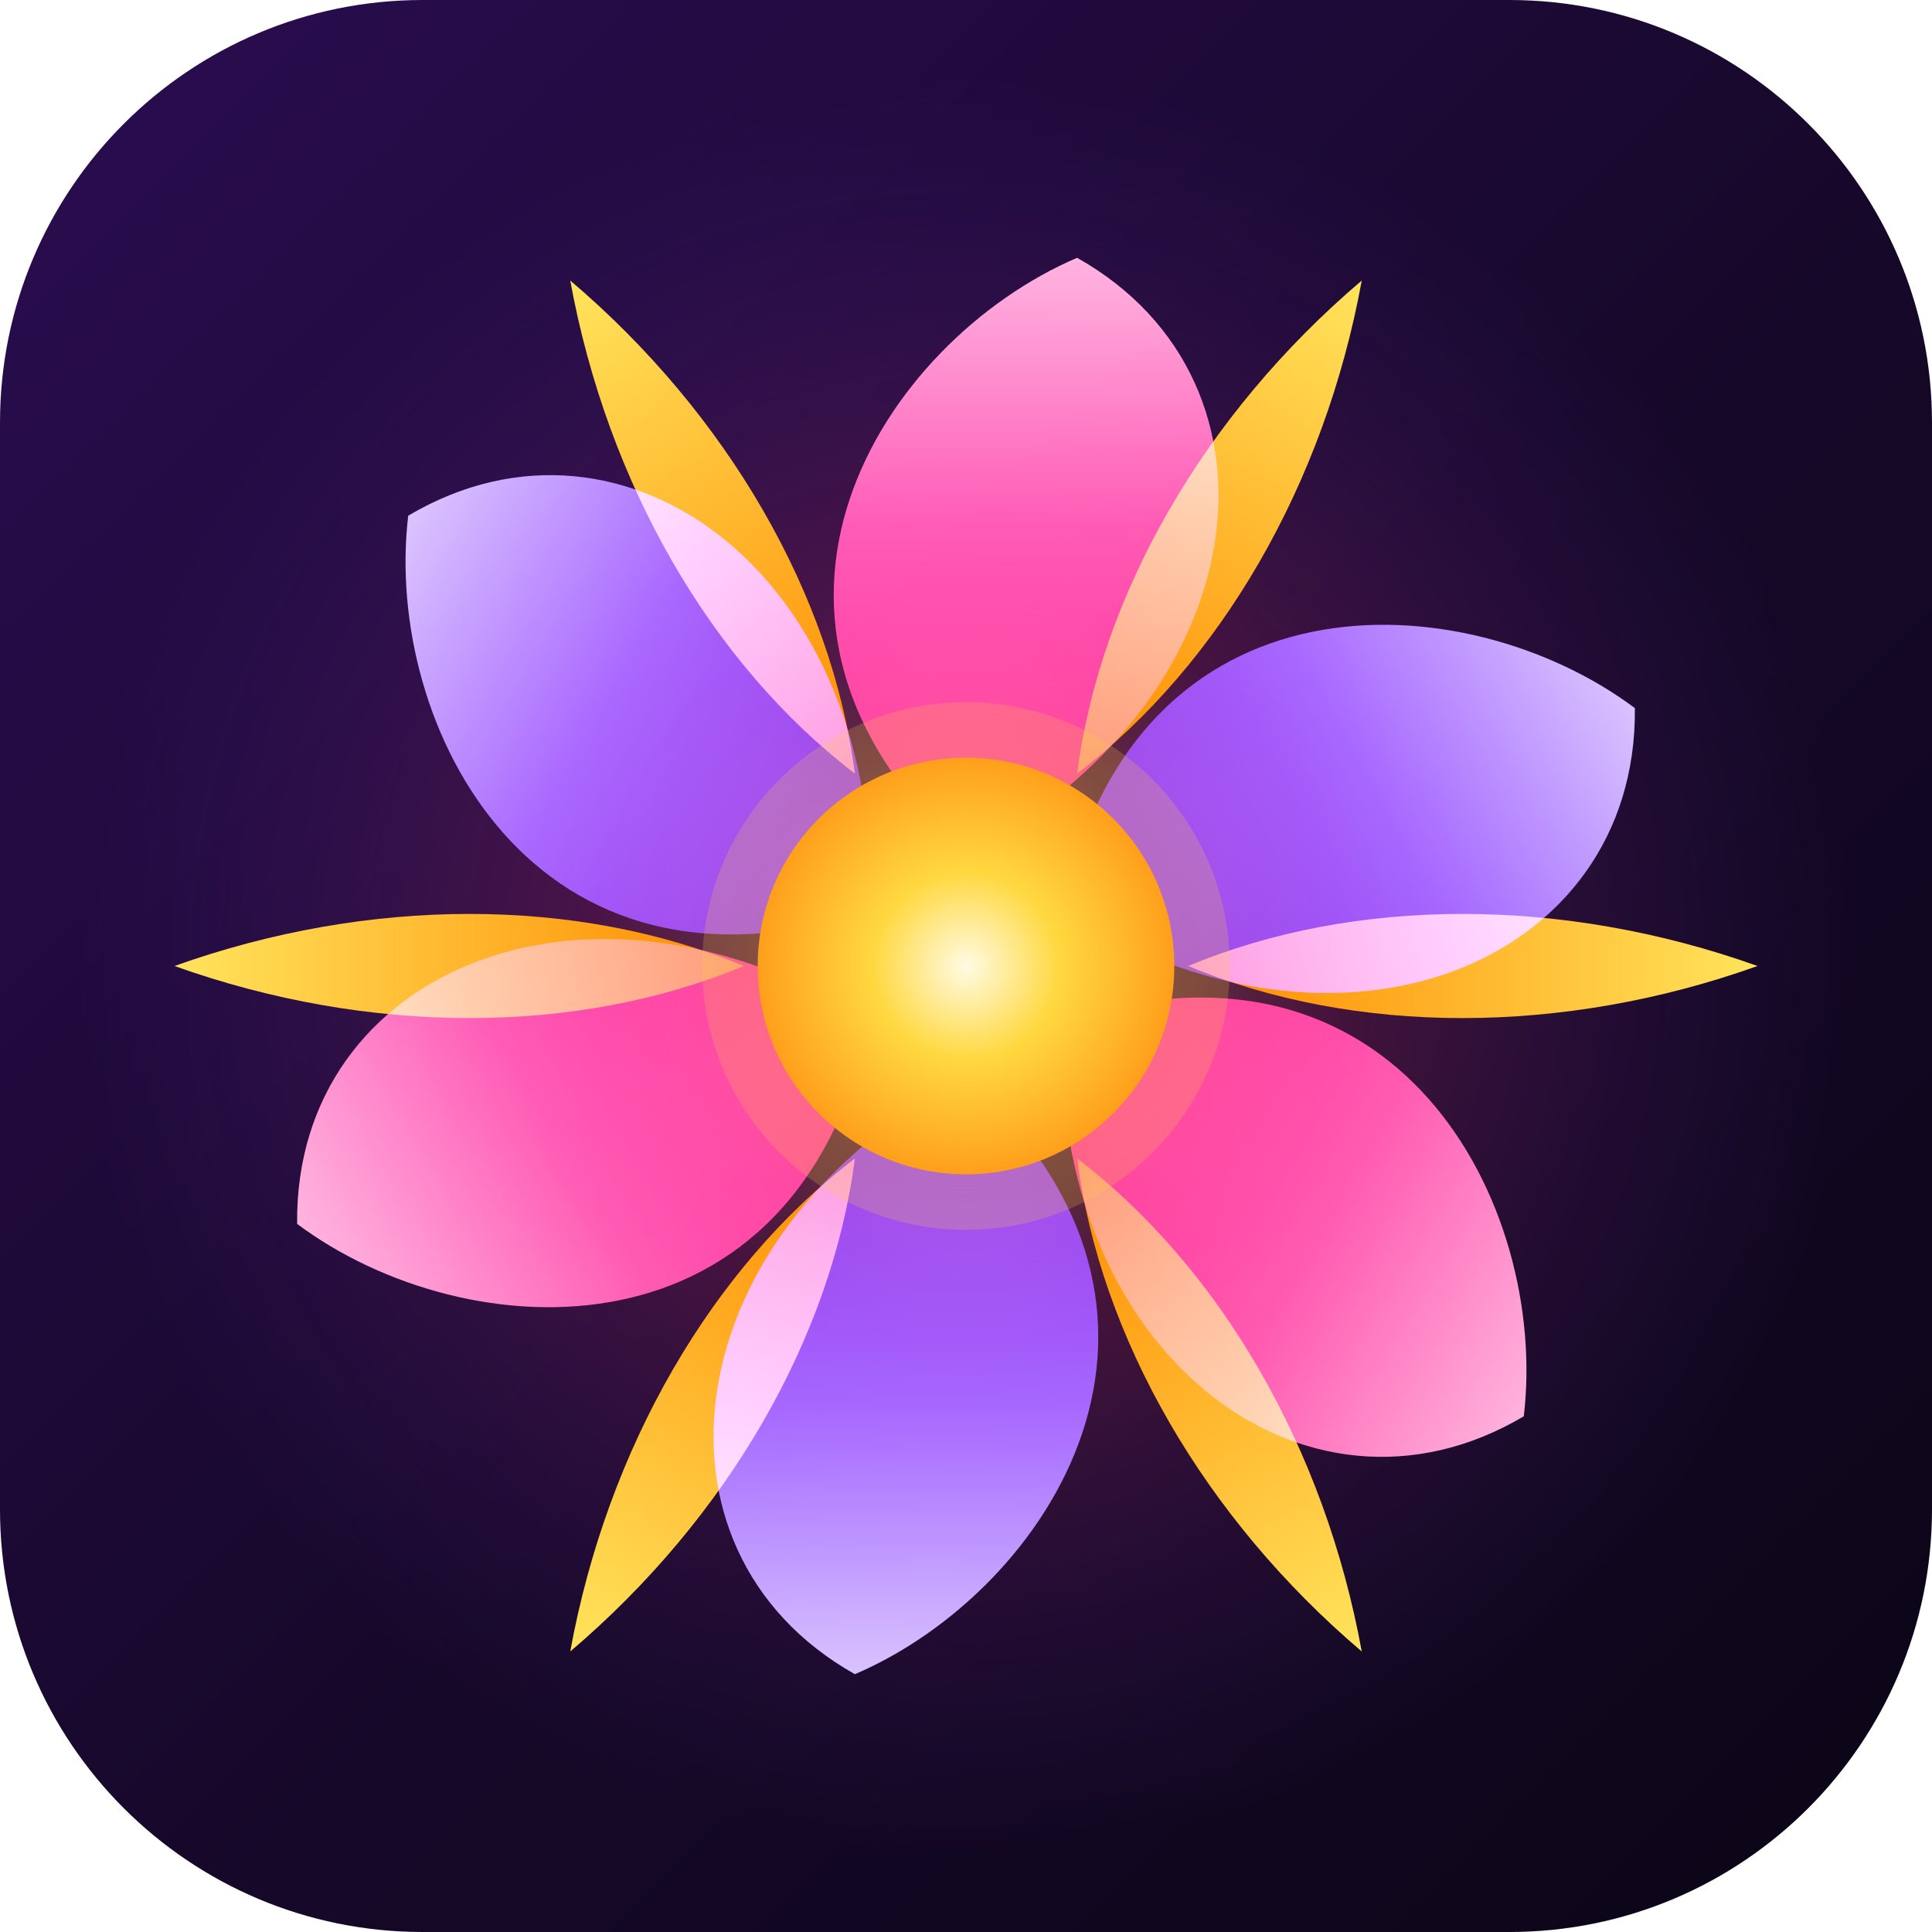
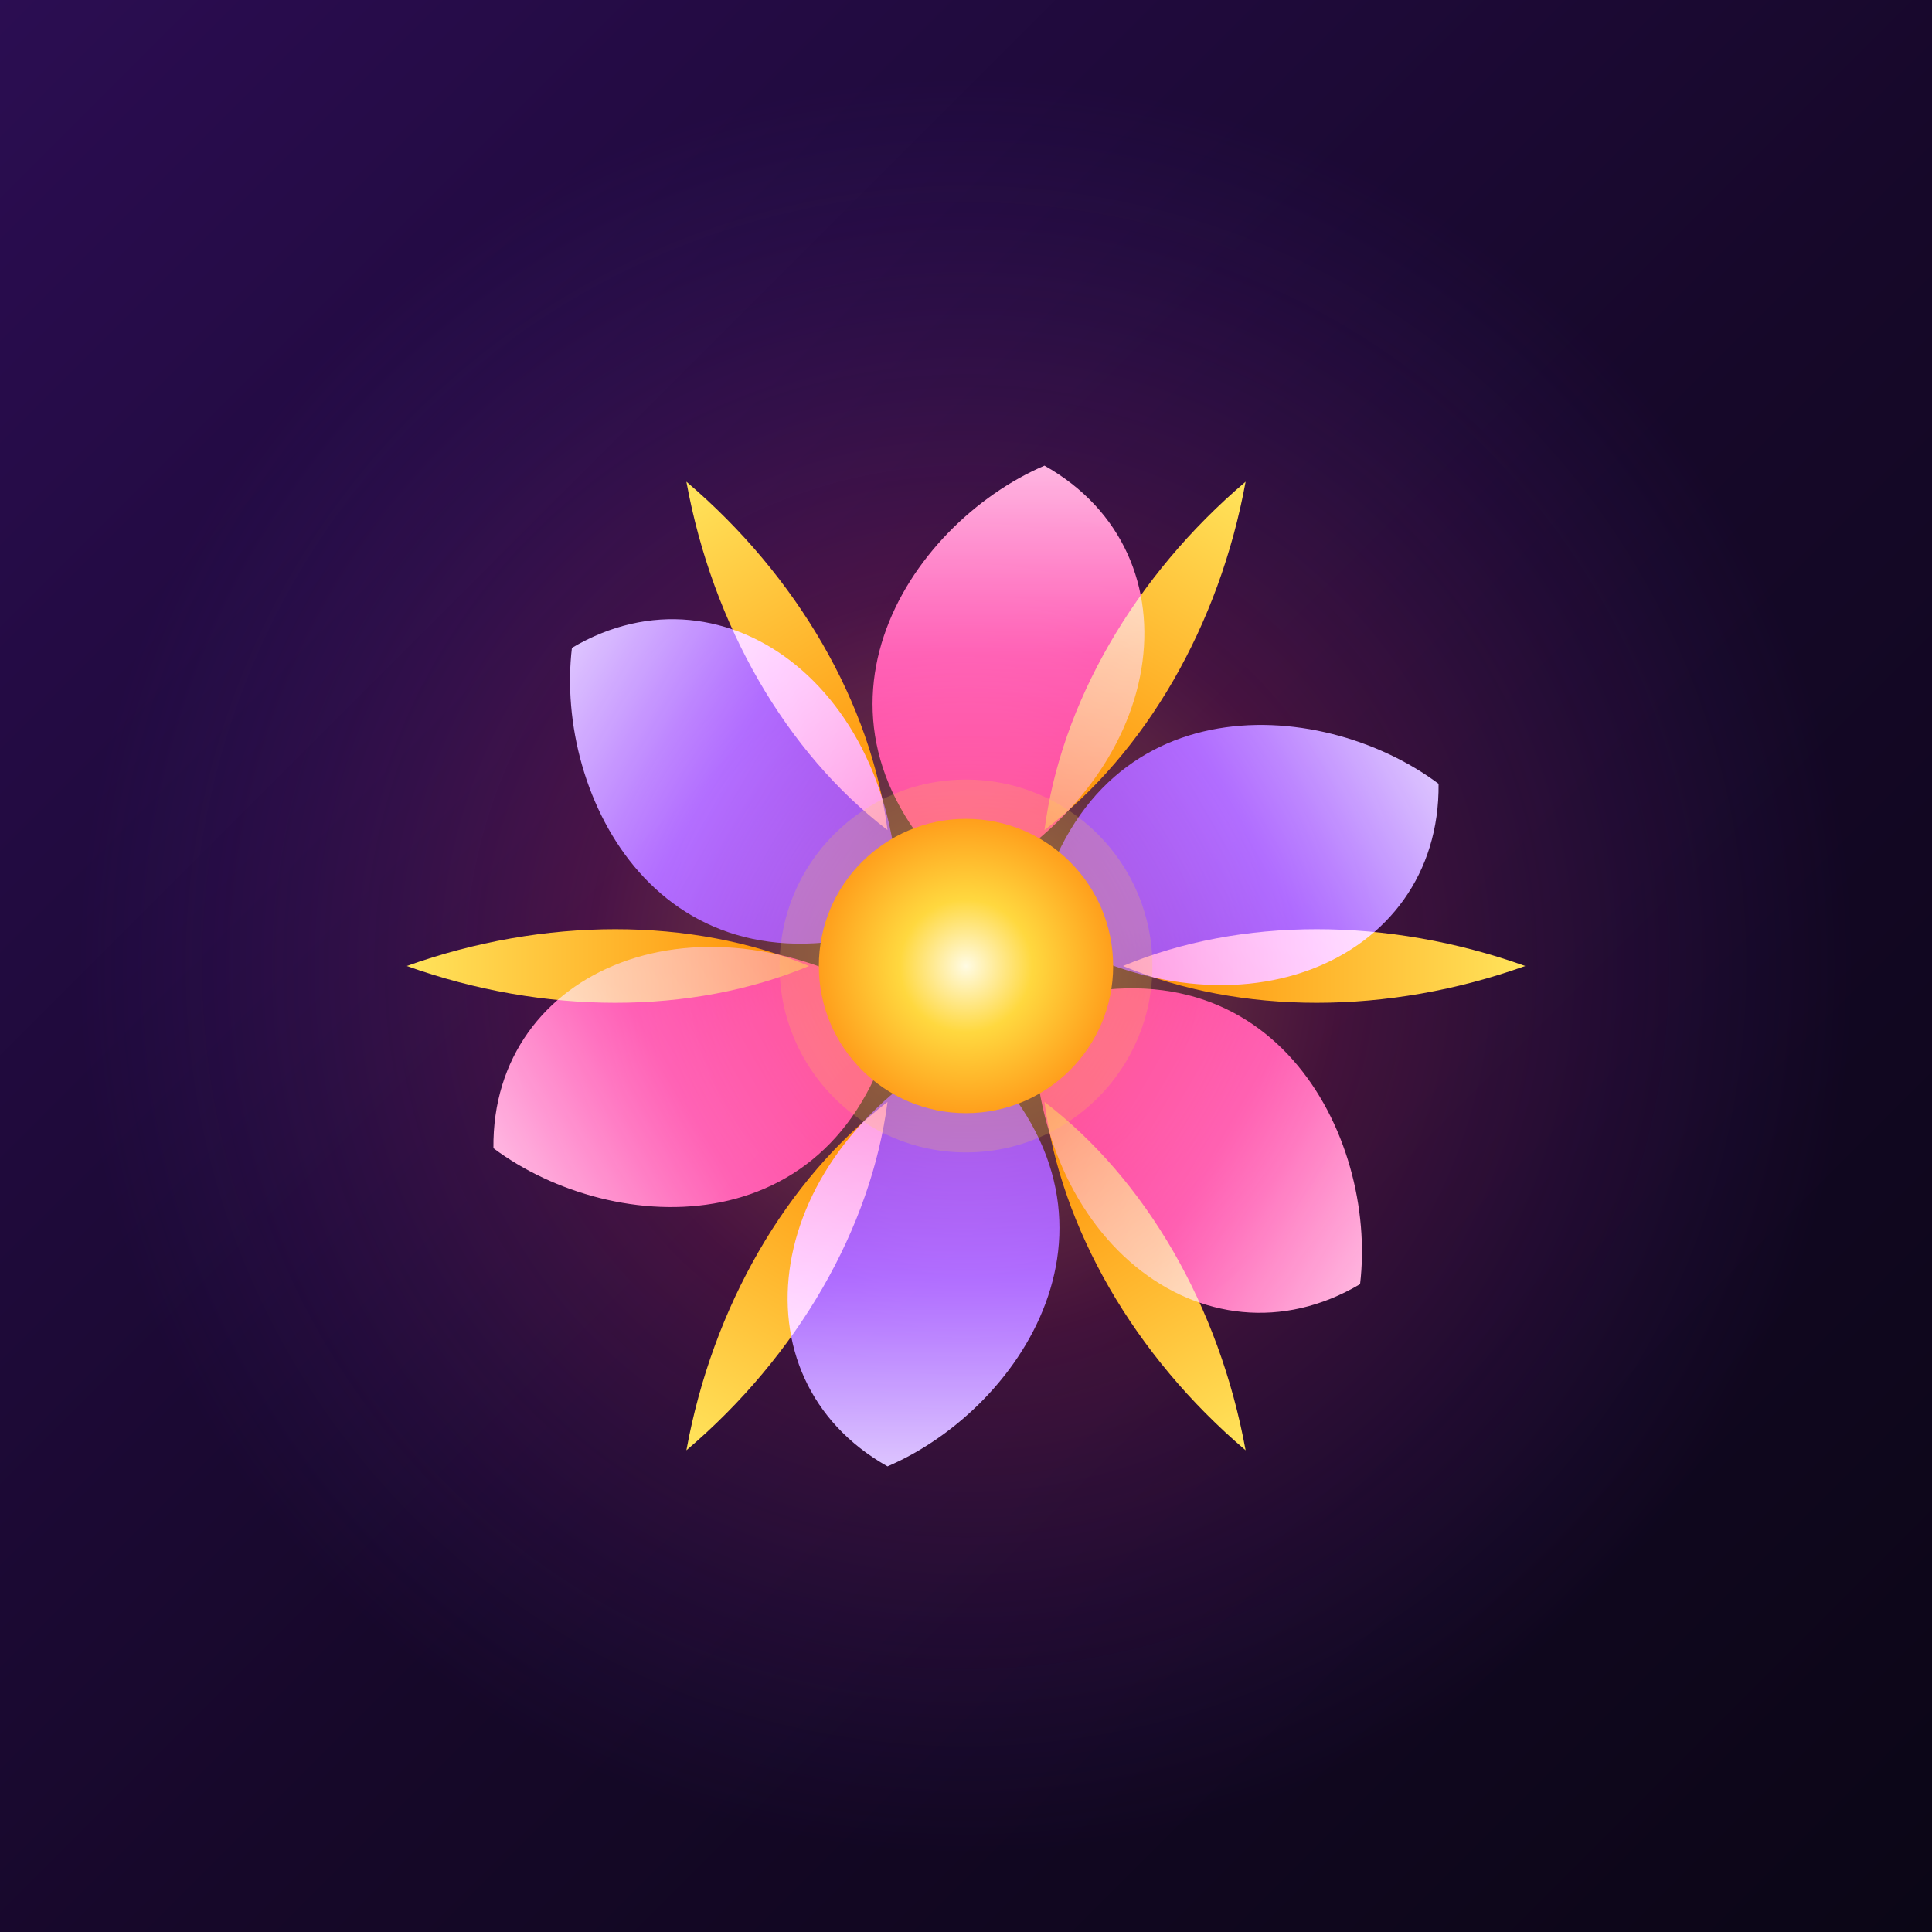
<svg xmlns="http://www.w3.org/2000/svg" viewBox="0 0 512 512" width="512" height="512">
  <defs>
    <linearGradient id="rkBg" x1="0" y1="0" x2="1" y2="1">
      <stop offset="0" stop-color="#2B0D52" />
      <stop offset=".55" stop-color="#160829" />
      <stop offset="1" stop-color="#0B0616" />
    </linearGradient>
    <radialGradient id="rkHalo" cx="256" cy="256" r="236" gradientUnits="userSpaceOnUse">
      <stop offset="0" stop-color="#FFC83D" stop-opacity=".5" />
      <stop offset=".42" stop-color="#FF3D8B" stop-opacity=".2" />
      <stop offset="1" stop-color="#7C3AED" stop-opacity="0" />
    </radialGradient>
    <linearGradient id="rkPk" x1="0" y1="-16" x2="0" y2="-102" gradientUnits="userSpaceOnUse">
      <stop offset="0" stop-color="#FF1470" />
      <stop offset=".55" stop-color="#FF4F9A" />
      <stop offset="1" stop-color="#FFB0D6" />
    </linearGradient>
    <linearGradient id="rkVi" x1="0" y1="-16" x2="0" y2="-102" gradientUnits="userSpaceOnUse">
      <stop offset="0" stop-color="#5B16D6" />
      <stop offset=".55" stop-color="#8D5CFF" />
      <stop offset="1" stop-color="#D4C0FF" />
    </linearGradient>
    <linearGradient id="rkGo" x1="0" y1="-32" x2="0" y2="-114" gradientUnits="userSpaceOnUse">
      <stop offset="0" stop-color="#FF8A00" />
      <stop offset="1" stop-color="#FFE45C" />
    </linearGradient>
    <radialGradient id="rkCore" cx="0" cy="0" r="30" gradientUnits="userSpaceOnUse">
      <stop offset="0" stop-color="#FFFBE3" />
      <stop offset=".45" stop-color="#FFD83F" />
      <stop offset="1" stop-color="#FF9F1C" />
    </radialGradient>
    <path id="rkPetal" d="M0 -16 C42 -38 48 -84 16 -102 C-12 -90 -38 -50 0 -16Z" />
    <path id="rkRay" d="M0 -32 C10 -56 10 -86 0 -114 C-10 -86 -10 -56 0 -32Z" />
  </defs>
-   <rect width="512" height="512" rx="112" fill="url(#rkBg)" />
+   <rect width="512" height="512" rx="0" fill="url(#rkBg)" />
  <circle cx="256" cy="256" r="236" fill="url(#rkHalo)" />
-   <g transform="translate(256 256) scale(1.84)">
+   <g transform="translate(256 256) scale(1.3)">
    <g fill="url(#rkGo)">
      <use href="#rkRay" transform="rotate(30)" />
      <use href="#rkRay" transform="rotate(90)" />
      <use href="#rkRay" transform="rotate(150)" />
      <use href="#rkRay" transform="rotate(210)" />
      <use href="#rkRay" transform="rotate(270)" />
      <use href="#rkRay" transform="rotate(330)" />
    </g>
    <g style="mix-blend-mode:screen">
      <use href="#rkPetal" fill="url(#rkPk)" transform="rotate(0)" />
      <use href="#rkPetal" fill="url(#rkVi)" transform="rotate(60)" />
      <use href="#rkPetal" fill="url(#rkPk)" transform="rotate(120)" />
      <use href="#rkPetal" fill="url(#rkVi)" transform="rotate(180)" />
      <use href="#rkPetal" fill="url(#rkPk)" transform="rotate(240)" />
      <use href="#rkPetal" fill="url(#rkVi)" transform="rotate(300)" />
    </g>
    <circle r="38" fill="#FFD43B" opacity=".2" />
    <circle r="30" fill="url(#rkCore)" />
  </g>
</svg>
